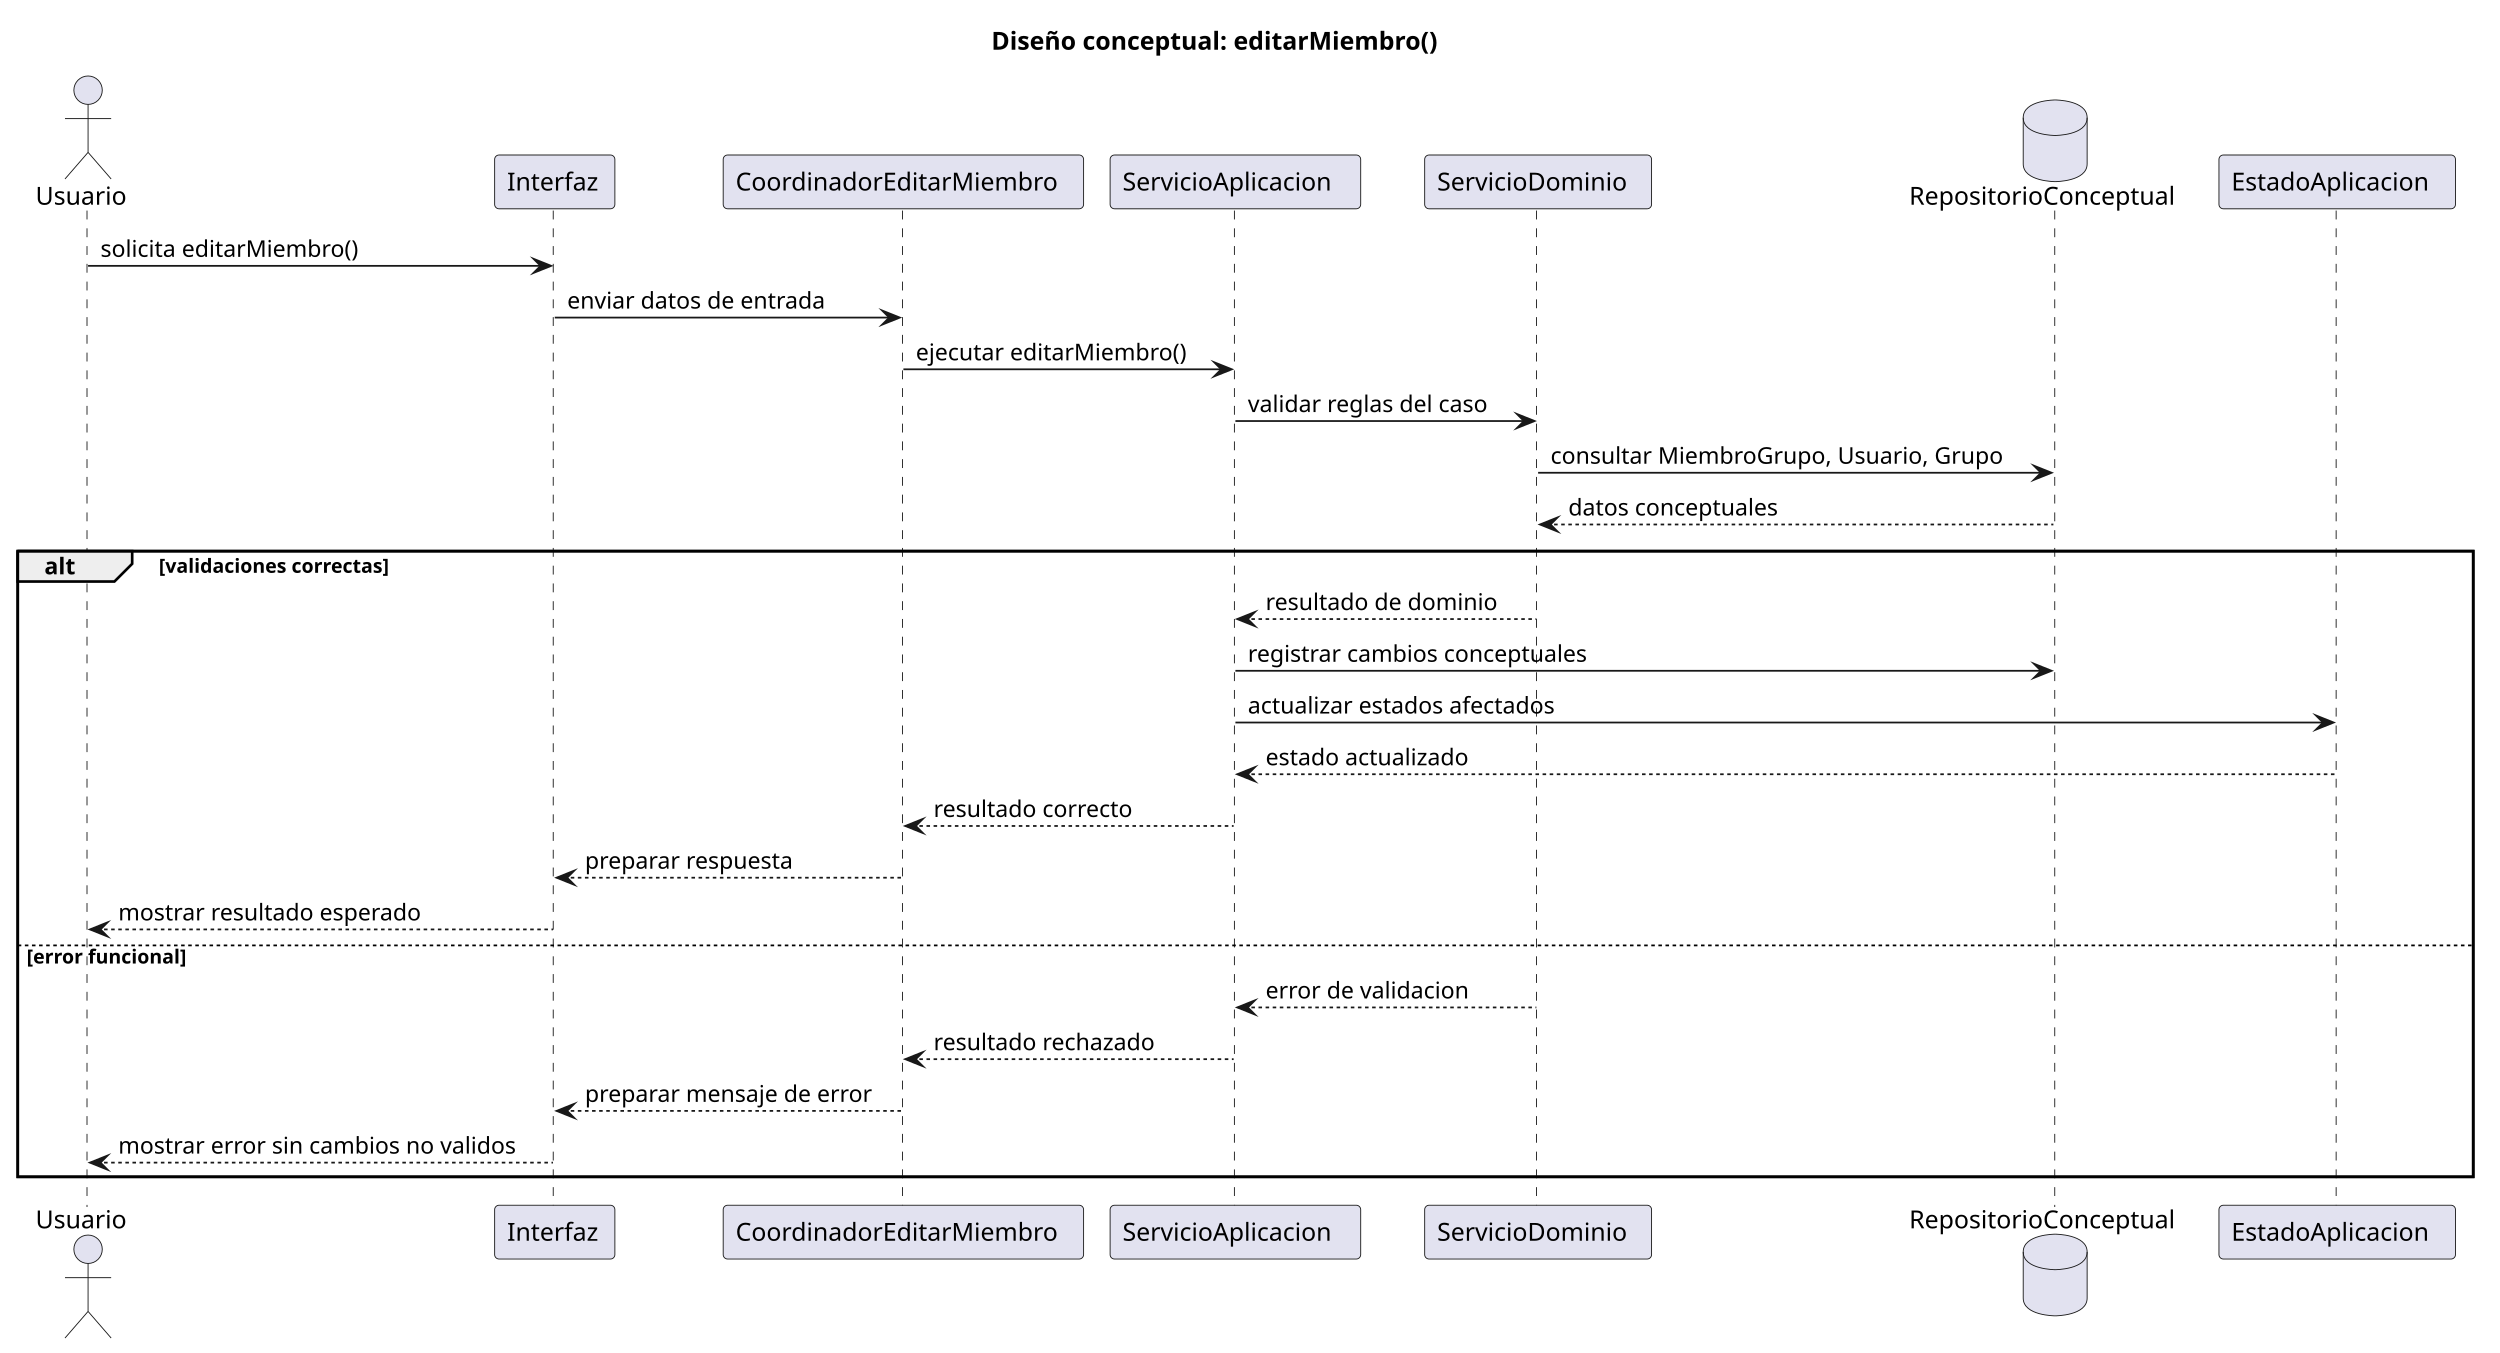
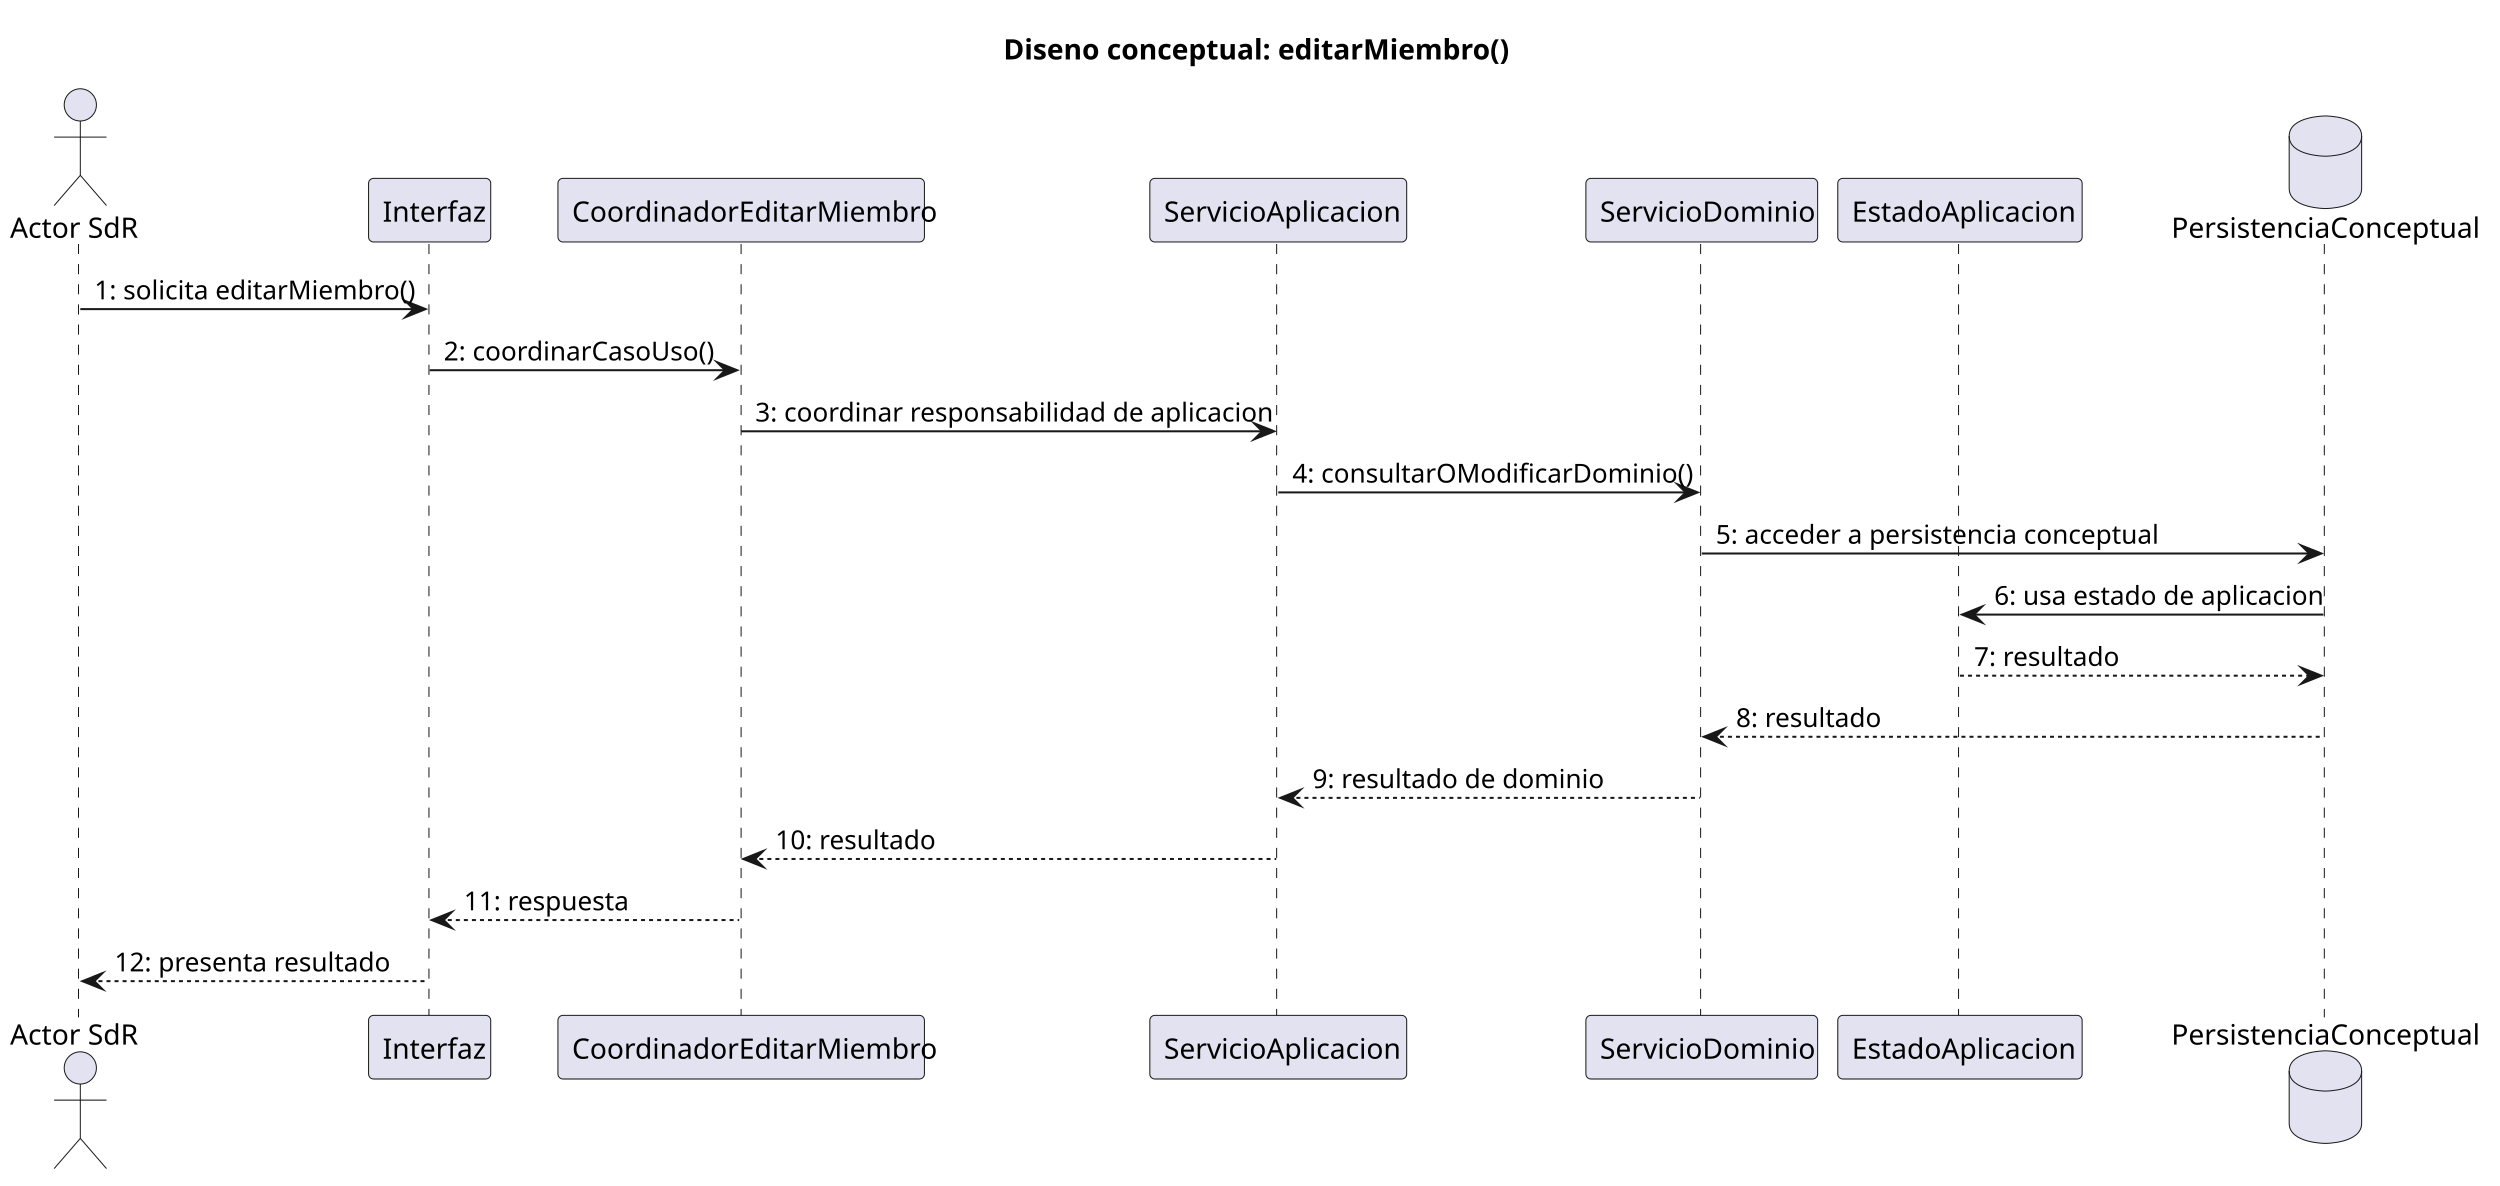
- <svg xmlns="http://www.w3.org/2000/svg" contentStyleType="text/css" data-diagram-type="SEQUENCE" height="762px" preserveAspectRatio="none" style="width:1408px;height:762px;background:#FFFFFF;" version="1.1" viewBox="0 0 1408 762" width="1408px" zoomAndPan="magnify">
+ <svg xmlns="http://www.w3.org/2000/svg" contentStyleType="text/css" data-diagram-type="SEQUENCE" height="589px" preserveAspectRatio="none" style="width:1242px;height:589px;background:#FFFFFF;" version="1.1" viewBox="0 0 1242 589" width="1242px" zoomAndPan="magnify">
  <defs />
  <g>
    <g class="title" data-source-line="1">
-       <text fill="#000000" font-family="sans-serif" font-size="14" font-weight="700" lengthAdjust="spacing" textLength="285.298" x="558.312" y="27.995">Diseño conceptual: editarMiembro()</text>
+       <text fill="#000000" font-family="sans-serif" font-size="14" font-weight="700" lengthAdjust="spacing" textLength="238.807" x="498.498" y="29.533">Diseno conceptual: editarMiembro()</text>
    </g>
-     <rect fill="none" height="352.398" style="stroke:#000000;stroke-width:1.5;" width="1382.922" x="10" y="310.391" />
-     <g class="participant-lifeline" data-entity-uid="part1" data-qualified-name="Usuario" data-source-line="3" id="part1-lifeline">
+     <g class="participant-lifeline" data-entity-uid="part1" data-qualified-name="Actor" data-source-line="3" id="part1-lifeline">
      <g>
-         <rect fill="#000000" fill-opacity="0" height="561.195" width="8" x="45.602" y="118.594" />
-         <line style="stroke:#181818;stroke-width:0.5;stroke-dasharray:5,5;" x1="49" x2="49" y1="118.594" y2="679.789" />
+         <rect fill="#000000" fill-opacity="0" height="384.219" width="8" x="35.9" y="121.219" />
+         <line style="stroke:#181818;stroke-width:0.5;stroke-dasharray:5,5;" x1="39" x2="39" y1="121.219" y2="505.438" />
      </g>
    </g>
    <g class="participant-lifeline" data-entity-uid="part2" data-qualified-name="Interfaz" data-source-line="4" id="part2-lifeline">
      <g>
-         <rect fill="#000000" fill-opacity="0" height="561.195" width="8" x="308.439" y="118.594" />
-         <line style="stroke:#181818;stroke-width:0.5;stroke-dasharray:5,5;" x1="311.581" x2="311.581" y1="118.594" y2="679.789" />
+         <rect fill="#000000" fill-opacity="0" height="384.219" width="8" x="209.444" y="121.219" />
+         <line style="stroke:#181818;stroke-width:0.5;stroke-dasharray:5,5;" x1="213.1" x2="213.1" y1="121.219" y2="505.438" />
      </g>
    </g>
    <g class="participant-lifeline" data-entity-uid="part3" data-qualified-name="Coordinador" data-source-line="5" id="part3-lifeline">
      <g>
-         <rect fill="#000000" fill-opacity="0" height="561.195" width="8" x="504.791" y="118.594" />
-         <line style="stroke:#181818;stroke-width:0.5;stroke-dasharray:5,5;" x1="508.304" x2="508.304" y1="118.594" y2="679.789" />
+         <rect fill="#000000" fill-opacity="0" height="384.219" width="8" x="364.219" y="121.219" />
+         <line style="stroke:#181818;stroke-width:0.5;stroke-dasharray:5,5;" x1="368.181" x2="368.181" y1="121.219" y2="505.438" />
      </g>
    </g>
    <g class="participant-lifeline" data-entity-uid="part4" data-qualified-name="ServicioAplicacion" data-source-line="6" id="part4-lifeline">
      <g>
-         <rect fill="#000000" fill-opacity="0" height="561.195" width="8" x="691.779" y="118.594" />
-         <line style="stroke:#181818;stroke-width:0.5;stroke-dasharray:5,5;" x1="695.215" x2="695.215" y1="118.594" y2="679.789" />
+         <rect fill="#000000" fill-opacity="0" height="384.219" width="8" x="631.042" y="121.219" />
+         <line style="stroke:#181818;stroke-width:0.5;stroke-dasharray:5,5;" x1="634.239" x2="634.239" y1="121.219" y2="505.438" />
      </g>
    </g>
    <g class="participant-lifeline" data-entity-uid="part5" data-qualified-name="ServicioDominio" data-source-line="7" id="part5-lifeline">
      <g>
-         <rect fill="#000000" fill-opacity="0" height="561.195" width="8" x="862.27" y="118.594" />
-         <line style="stroke:#181818;stroke-width:0.5;stroke-dasharray:5,5;" x1="865.378" x2="865.378" y1="118.594" y2="679.789" />
+         <rect fill="#000000" fill-opacity="0" height="384.219" width="8" x="841.435" y="121.219" />
+         <line style="stroke:#181818;stroke-width:0.5;stroke-dasharray:5,5;" x1="844.862" x2="844.862" y1="121.219" y2="505.438" />
      </g>
    </g>
-     <g class="participant-lifeline" data-entity-uid="part6" data-qualified-name="Repositorio" data-source-line="8" id="part6-lifeline">
+     <g class="participant-lifeline" data-entity-uid="part6" data-qualified-name="EstadoAplicacion" data-source-line="8" id="part6-lifeline">
      <g>
-         <rect fill="#000000" fill-opacity="0" height="561.195" width="8" x="1153.475" y="118.594" />
-         <line style="stroke:#181818;stroke-width:0.5;stroke-dasharray:5,5;" x1="1157.233" x2="1157.233" y1="118.594" y2="679.789" />
+         <rect fill="#000000" fill-opacity="0" height="384.219" width="8" x="969.707" y="121.219" />
+         <line style="stroke:#181818;stroke-width:0.5;stroke-dasharray:5,5;" x1="973.007" x2="973.007" y1="121.219" y2="505.438" />
      </g>
    </g>
-     <g class="participant-lifeline" data-entity-uid="part7" data-qualified-name="EstadoAplicacion" data-source-line="9" id="part7-lifeline">
+     <g class="participant-lifeline" data-entity-uid="part7" data-qualified-name="Persistencia" data-source-line="9" id="part7-lifeline">
      <g>
-         <rect fill="#000000" fill-opacity="0" height="561.195" width="8" x="1312.32" y="118.594" />
-         <line style="stroke:#181818;stroke-width:0.5;stroke-dasharray:5,5;" x1="1315.717" x2="1315.717" y1="118.594" y2="679.789" />
+         <rect fill="#000000" fill-opacity="0" height="384.219" width="8" x="1151.262" y="121.219" />
+         <line style="stroke:#181818;stroke-width:0.5;stroke-dasharray:5,5;" x1="1154.721" x2="1154.721" y1="121.219" y2="505.438" />
      </g>
    </g>
-     <g class="participant participant-head" data-entity-uid="part1" data-qualified-name="Usuario" data-source-line="3" id="part1-head">
-       <text fill="#000000" font-family="sans-serif" font-size="14" lengthAdjust="spacing" textLength="53.204" x="20" y="115.292">Usuario</text>
-       <ellipse cx="49.602" cy="50.797" fill="#E2E2F0" rx="8" ry="8" style="stroke:#181818;stroke-width:0.5;" />
-       <path d="M49.602,58.797 L49.602,85.797 M36.602,66.797 L62.602,66.797 M49.602,85.797 L36.602,100.797 M49.602,85.797 L62.602,100.797" fill="none" style="stroke:#181818;stroke-width:0.5;" />
+     <g class="participant participant-head" data-entity-uid="part1" data-qualified-name="Actor" data-source-line="3" id="part1-head">
+       <text fill="#000000" font-family="sans-serif" font-size="14" lengthAdjust="spacing" textLength="63.8" x="5" y="118.143">Actor SdR</text>
+       <ellipse cx="39.9" cy="52.109" fill="#E2E2F0" rx="8" ry="8" style="stroke:#181818;stroke-width:0.5;" />
+       <path d="M39.9,60.109 L39.9,87.109 M26.9,68.109 L52.9,68.109 M39.9,87.109 L26.9,102.109 M39.9,87.109 L52.9,102.109" fill="none" style="stroke:#181818;stroke-width:0.5;" />
    </g>
-     <g class="participant participant-tail" data-entity-uid="part1" data-qualified-name="Usuario" data-source-line="3" id="part1-tail">
-       <text fill="#000000" font-family="sans-serif" font-size="14" lengthAdjust="spacing" textLength="53.204" x="20" y="691.784">Usuario</text>
-       <ellipse cx="49.602" cy="703.586" fill="#E2E2F0" rx="8" ry="8" style="stroke:#181818;stroke-width:0.5;" />
-       <path d="M49.602,711.586 L49.602,738.586 M36.602,719.586 L62.602,719.586 M49.602,738.586 L36.602,753.586 M49.602,738.586 L62.602,753.586" fill="none" style="stroke:#181818;stroke-width:0.5;" />
+     <g class="participant participant-tail" data-entity-uid="part1" data-qualified-name="Actor" data-source-line="3" id="part1-tail">
+       <text fill="#000000" font-family="sans-serif" font-size="14" lengthAdjust="spacing" textLength="63.8" x="5" y="518.971">Actor SdR</text>
+       <ellipse cx="39.9" cy="530.547" fill="#E2E2F0" rx="8" ry="8" style="stroke:#181818;stroke-width:0.5;" />
+       <path d="M39.9,538.547 L39.9,565.547 M26.9,546.547 L52.9,546.547 M39.9,565.547 L26.9,580.547 M39.9,565.547 L52.9,580.547" fill="none" style="stroke:#181818;stroke-width:0.5;" />
    </g>
    <g class="participant participant-head" data-entity-uid="part2" data-qualified-name="Interfaz" data-source-line="4" id="part2-head">
-       <rect fill="#E2E2F0" height="30.297" rx="2.5" ry="2.5" style="stroke:#181818;stroke-width:0.5;" width="67.717" x="278.581" y="87.297" />
-       <text fill="#000000" font-family="sans-serif" font-size="14" lengthAdjust="spacing" textLength="53.717" x="285.581" y="107.292">Interfaz</text>
+       <rect fill="#E2E2F0" height="31.609" rx="2.5" ry="2.5" style="stroke:#181818;stroke-width:0.5;" width="60.69" x="183.1" y="88.609" />
+       <text fill="#000000" font-family="sans-serif" font-size="14" lengthAdjust="spacing" textLength="46.69" x="190.1" y="110.143">Interfaz</text>
    </g>
    <g class="participant participant-tail" data-entity-uid="part2" data-qualified-name="Interfaz" data-source-line="4" id="part2-tail">
-       <rect fill="#E2E2F0" height="30.297" rx="2.5" ry="2.5" style="stroke:#181818;stroke-width:0.5;" width="67.717" x="278.581" y="678.789" />
-       <text fill="#000000" font-family="sans-serif" font-size="14" lengthAdjust="spacing" textLength="53.717" x="285.581" y="698.784">Interfaz</text>
+       <rect fill="#E2E2F0" height="31.609" rx="2.5" ry="2.5" style="stroke:#181818;stroke-width:0.5;" width="60.69" x="183.1" y="504.438" />
+       <text fill="#000000" font-family="sans-serif" font-size="14" lengthAdjust="spacing" textLength="46.69" x="190.1" y="525.971">Interfaz</text>
    </g>
    <g class="participant participant-head" data-entity-uid="part3" data-qualified-name="Coordinador" data-source-line="5" id="part3-head">
-       <rect fill="#E2E2F0" height="30.297" rx="2.5" ry="2.5" style="stroke:#181818;stroke-width:0.5;" width="202.973" x="407.304" y="87.297" />
-       <text fill="#000000" font-family="sans-serif" font-size="14" lengthAdjust="spacing" textLength="188.973" x="414.304" y="107.292">CoordinadorEditarMiembro</text>
+       <rect fill="#E2E2F0" height="31.609" rx="2.5" ry="2.5" style="stroke:#181818;stroke-width:0.5;" width="182.075" x="277.181" y="88.609" />
+       <text fill="#000000" font-family="sans-serif" font-size="14" lengthAdjust="spacing" textLength="168.075" x="284.181" y="110.143">CoordinadorEditarMiembro</text>
    </g>
    <g class="participant participant-tail" data-entity-uid="part3" data-qualified-name="Coordinador" data-source-line="5" id="part3-tail">
-       <rect fill="#E2E2F0" height="30.297" rx="2.5" ry="2.5" style="stroke:#181818;stroke-width:0.5;" width="202.973" x="407.304" y="678.789" />
-       <text fill="#000000" font-family="sans-serif" font-size="14" lengthAdjust="spacing" textLength="188.973" x="414.304" y="698.784">CoordinadorEditarMiembro</text>
+       <rect fill="#E2E2F0" height="31.609" rx="2.5" ry="2.5" style="stroke:#181818;stroke-width:0.5;" width="182.075" x="277.181" y="504.438" />
+       <text fill="#000000" font-family="sans-serif" font-size="14" lengthAdjust="spacing" textLength="168.075" x="284.181" y="525.971">CoordinadorEditarMiembro</text>
    </g>
    <g class="participant participant-head" data-entity-uid="part4" data-qualified-name="ServicioAplicacion" data-source-line="6" id="part4-head">
-       <rect fill="#E2E2F0" height="30.297" rx="2.5" ry="2.5" style="stroke:#181818;stroke-width:0.5;" width="141.128" x="625.215" y="87.297" />
-       <text fill="#000000" font-family="sans-serif" font-size="14" lengthAdjust="spacing" textLength="127.128" x="632.215" y="107.292">ServicioAplicacion</text>
+       <rect fill="#E2E2F0" height="31.609" rx="2.5" ry="2.5" style="stroke:#181818;stroke-width:0.5;" width="127.606" x="571.239" y="88.609" />
+       <text fill="#000000" font-family="sans-serif" font-size="14" lengthAdjust="spacing" textLength="113.606" x="578.239" y="110.143">ServicioAplicacion</text>
    </g>
    <g class="participant participant-tail" data-entity-uid="part4" data-qualified-name="ServicioAplicacion" data-source-line="6" id="part4-tail">
-       <rect fill="#E2E2F0" height="30.297" rx="2.5" ry="2.5" style="stroke:#181818;stroke-width:0.5;" width="141.128" x="625.215" y="678.789" />
-       <text fill="#000000" font-family="sans-serif" font-size="14" lengthAdjust="spacing" textLength="127.128" x="632.215" y="698.784">ServicioAplicacion</text>
+       <rect fill="#E2E2F0" height="31.609" rx="2.5" ry="2.5" style="stroke:#181818;stroke-width:0.5;" width="127.606" x="571.239" y="504.438" />
+       <text fill="#000000" font-family="sans-serif" font-size="14" lengthAdjust="spacing" textLength="113.606" x="578.239" y="525.971">ServicioAplicacion</text>
    </g>
    <g class="participant participant-head" data-entity-uid="part5" data-qualified-name="ServicioDominio" data-source-line="7" id="part5-head">
-       <rect fill="#E2E2F0" height="30.297" rx="2.5" ry="2.5" style="stroke:#181818;stroke-width:0.5;" width="127.784" x="802.378" y="87.297" />
-       <text fill="#000000" font-family="sans-serif" font-size="14" lengthAdjust="spacing" textLength="113.784" x="809.378" y="107.292">ServicioDominio</text>
+       <rect fill="#E2E2F0" height="31.609" rx="2.5" ry="2.5" style="stroke:#181818;stroke-width:0.5;" width="115.144" x="787.862" y="88.609" />
+       <text fill="#000000" font-family="sans-serif" font-size="14" lengthAdjust="spacing" textLength="101.144" x="794.862" y="110.143">ServicioDominio</text>
    </g>
    <g class="participant participant-tail" data-entity-uid="part5" data-qualified-name="ServicioDominio" data-source-line="7" id="part5-tail">
-       <rect fill="#E2E2F0" height="30.297" rx="2.5" ry="2.5" style="stroke:#181818;stroke-width:0.5;" width="127.784" x="802.378" y="678.789" />
-       <text fill="#000000" font-family="sans-serif" font-size="14" lengthAdjust="spacing" textLength="113.784" x="809.378" y="698.784">ServicioDominio</text>
+       <rect fill="#E2E2F0" height="31.609" rx="2.5" ry="2.5" style="stroke:#181818;stroke-width:0.5;" width="115.144" x="787.862" y="504.438" />
+       <text fill="#000000" font-family="sans-serif" font-size="14" lengthAdjust="spacing" textLength="101.144" x="794.862" y="525.971">ServicioDominio</text>
    </g>
-     <g class="participant participant-head" data-entity-uid="part6" data-qualified-name="Repositorio" data-source-line="8" id="part6-head">
-       <text fill="#000000" font-family="sans-serif" font-size="14" lengthAdjust="spacing" textLength="158.484" x="1075.233" y="115.292">RepositorioConceptual</text>
-       <path d="M1139.475,66.297 C1139.475,56.297 1157.475,56.297 1157.475,56.297 C1157.475,56.297 1175.475,56.297 1175.475,66.297 L1175.475,92.297 C1175.475,102.297 1157.475,102.297 1157.475,102.297 C1157.475,102.297 1139.475,102.297 1139.475,92.297 L1139.475,66.297" fill="#E2E2F0" style="stroke:#181818;stroke-width:0.5;" />
-       <path d="M1139.475,66.297 C1139.475,76.297 1157.475,76.297 1157.475,76.297 C1157.475,76.297 1175.475,76.297 1175.475,66.297" fill="none" style="stroke:#181818;stroke-width:0.5;" />
+     <g class="participant participant-head" data-entity-uid="part6" data-qualified-name="EstadoAplicacion" data-source-line="8" id="part6-head">
+       <rect fill="#E2E2F0" height="31.609" rx="2.5" ry="2.5" style="stroke:#181818;stroke-width:0.5;" width="121.399" x="913.007" y="88.609" />
+       <text fill="#000000" font-family="sans-serif" font-size="14" lengthAdjust="spacing" textLength="107.399" x="920.007" y="110.143">EstadoAplicacion</text>
    </g>
-     <g class="participant participant-tail" data-entity-uid="part6" data-qualified-name="Repositorio" data-source-line="8" id="part6-tail">
-       <text fill="#000000" font-family="sans-serif" font-size="14" lengthAdjust="spacing" textLength="158.484" x="1075.233" y="691.784">RepositorioConceptual</text>
-       <path d="M1139.475,705.086 C1139.475,695.086 1157.475,695.086 1157.475,695.086 C1157.475,695.086 1175.475,695.086 1175.475,705.086 L1175.475,731.086 C1175.475,741.086 1157.475,741.086 1157.475,741.086 C1157.475,741.086 1139.475,741.086 1139.475,731.086 L1139.475,705.086" fill="#E2E2F0" style="stroke:#181818;stroke-width:0.5;" />
-       <path d="M1139.475,705.086 C1139.475,715.086 1157.475,715.086 1157.475,715.086 C1157.475,715.086 1175.475,715.086 1175.475,705.086" fill="none" style="stroke:#181818;stroke-width:0.5;" />
+     <g class="participant participant-tail" data-entity-uid="part6" data-qualified-name="EstadoAplicacion" data-source-line="8" id="part6-tail">
+       <rect fill="#E2E2F0" height="31.609" rx="2.5" ry="2.5" style="stroke:#181818;stroke-width:0.5;" width="121.399" x="913.007" y="504.438" />
+       <text fill="#000000" font-family="sans-serif" font-size="14" lengthAdjust="spacing" textLength="107.399" x="920.007" y="525.971">EstadoAplicacion</text>
    </g>
-     <g class="participant participant-head" data-entity-uid="part7" data-qualified-name="EstadoAplicacion" data-source-line="9" id="part7-head">
-       <rect fill="#E2E2F0" height="30.297" rx="2.5" ry="2.5" style="stroke:#181818;stroke-width:0.5;" width="133.205" x="1249.717" y="87.297" />
-       <text fill="#000000" font-family="sans-serif" font-size="14" lengthAdjust="spacing" textLength="119.205" x="1256.717" y="107.292">EstadoAplicacion</text>
+     <g class="participant participant-head" data-entity-uid="part7" data-qualified-name="Persistencia" data-source-line="9" id="part7-head">
+       <text fill="#000000" font-family="sans-serif" font-size="14" lengthAdjust="spacing" textLength="147.082" x="1078.721" y="118.143">PersistenciaConceptual</text>
+       <path d="M1137.262,67.609 C1137.262,57.609 1155.262,57.609 1155.262,57.609 C1155.262,57.609 1173.262,57.609 1173.262,67.609 L1173.262,93.609 C1173.262,103.609 1155.262,103.609 1155.262,103.609 C1155.262,103.609 1137.262,103.609 1137.262,93.609 L1137.262,67.609" fill="#E2E2F0" style="stroke:#181818;stroke-width:0.5;" />
+       <path d="M1137.262,67.609 C1137.262,77.609 1155.262,77.609 1155.262,77.609 C1155.262,77.609 1173.262,77.609 1173.262,67.609" fill="none" style="stroke:#181818;stroke-width:0.5;" />
    </g>
-     <g class="participant participant-tail" data-entity-uid="part7" data-qualified-name="EstadoAplicacion" data-source-line="9" id="part7-tail">
-       <rect fill="#E2E2F0" height="30.297" rx="2.5" ry="2.5" style="stroke:#181818;stroke-width:0.5;" width="133.205" x="1249.717" y="678.789" />
-       <text fill="#000000" font-family="sans-serif" font-size="14" lengthAdjust="spacing" textLength="119.205" x="1256.717" y="698.784">EstadoAplicacion</text>
+     <g class="participant participant-tail" data-entity-uid="part7" data-qualified-name="Persistencia" data-source-line="9" id="part7-tail">
+       <text fill="#000000" font-family="sans-serif" font-size="14" lengthAdjust="spacing" textLength="147.082" x="1078.721" y="518.971">PersistenciaConceptual</text>
+       <path d="M1137.262,532.047 C1137.262,522.047 1155.262,522.047 1155.262,522.047 C1155.262,522.047 1173.262,522.047 1173.262,532.047 L1173.262,558.047 C1173.262,568.047 1155.262,568.047 1155.262,568.047 C1155.262,568.047 1137.262,568.047 1137.262,558.047 L1137.262,532.047" fill="#E2E2F0" style="stroke:#181818;stroke-width:0.5;" />
+       <path d="M1137.262,532.047 C1137.262,542.047 1155.262,542.047 1155.262,542.047 C1155.262,542.047 1173.262,542.047 1173.262,532.047" fill="none" style="stroke:#181818;stroke-width:0.5;" />
    </g>
    <g class="message" data-entity-1="part1" data-entity-2="part2" data-source-line="11" id="msg1">
-       <polygon fill="#181818" points="300.439,145.727,310.439,149.727,300.439,153.727,304.439,149.727" style="stroke:#181818;stroke-width:1;stroke-linejoin:miter;stroke-miterlimit:10;" />
-       <line style="stroke:#181818;stroke-width:1;" x1="49.602" x2="306.439" y1="149.727" y2="149.727" />
-       <text fill="#000000" font-family="sans-serif" font-size="13" lengthAdjust="spacing" textLength="155.359" x="56.602" y="144.661">solicita editarMiembro()</text>
+       <polygon fill="#181818" points="201.444,149.57,211.444,153.57,201.444,157.57,205.444,153.57" style="stroke:#181818;stroke-width:1;stroke-linejoin:miter;stroke-miterlimit:10;" />
+       <line style="stroke:#181818;stroke-width:1;" x1="39.9" x2="207.444" y1="153.57" y2="153.57" />
+       <text fill="#000000" font-family="sans-serif" font-size="13" lengthAdjust="spacing" textLength="149.544" x="46.9" y="148.714">1: solicita editarMiembro()</text>
    </g>
    <g class="message" data-entity-1="part2" data-entity-2="part3" data-source-line="12" id="msg2">
-       <polygon fill="#181818" points="496.791,174.859,506.791,178.859,496.791,182.859,500.791,178.859" style="stroke:#181818;stroke-width:1;stroke-linejoin:miter;stroke-miterlimit:10;" />
-       <line style="stroke:#181818;stroke-width:1;" x1="312.439" x2="502.791" y1="178.859" y2="178.859" />
-       <text fill="#000000" font-family="sans-serif" font-size="13" lengthAdjust="spacing" textLength="156.406" x="319.439" y="173.793">enviar datos de entrada</text>
+       <polygon fill="#181818" points="356.219,179.922,366.219,183.922,356.219,187.922,360.219,183.922" style="stroke:#181818;stroke-width:1;stroke-linejoin:miter;stroke-miterlimit:10;" />
+       <line style="stroke:#181818;stroke-width:1;" x1="213.444" x2="362.219" y1="183.922" y2="183.922" />
+       <text fill="#000000" font-family="sans-serif" font-size="13" lengthAdjust="spacing" textLength="130.774" x="220.444" y="179.065">2: coordinarCasoUso()</text>
    </g>
    <g class="message" data-entity-1="part3" data-entity-2="part4" data-source-line="13" id="msg3">
-       <polygon fill="#181818" points="683.779,203.992,693.779,207.992,683.779,211.992,687.779,207.992" style="stroke:#181818;stroke-width:1;stroke-linejoin:miter;stroke-miterlimit:10;" />
-       <line style="stroke:#181818;stroke-width:1;" x1="508.791" x2="689.779" y1="207.992" y2="207.992" />
-       <text fill="#000000" font-family="sans-serif" font-size="13" lengthAdjust="spacing" textLength="162.989" x="515.79" y="202.926">ejecutar editarMiembro()</text>
+       <polygon fill="#181818" points="623.042,210.273,633.042,214.273,623.042,218.273,627.042,214.273" style="stroke:#181818;stroke-width:1;stroke-linejoin:miter;stroke-miterlimit:10;" />
+       <line style="stroke:#181818;stroke-width:1;" x1="368.219" x2="629.042" y1="214.273" y2="214.273" />
+       <text fill="#000000" font-family="sans-serif" font-size="13" lengthAdjust="spacing" textLength="242.823" x="375.219" y="209.417">3: coordinar responsabilidad de aplicacion</text>
    </g>
    <g class="message" data-entity-1="part4" data-entity-2="part5" data-source-line="14" id="msg4">
-       <polygon fill="#181818" points="854.27,233.125,864.27,237.125,854.27,241.125,858.27,237.125" style="stroke:#181818;stroke-width:1;stroke-linejoin:miter;stroke-miterlimit:10;" />
-       <line style="stroke:#181818;stroke-width:1;" x1="695.779" x2="860.27" y1="237.125" y2="237.125" />
-       <text fill="#000000" font-family="sans-serif" font-size="13" lengthAdjust="spacing" textLength="146.491" x="702.779" y="232.059">validar reglas del caso</text>
+       <polygon fill="#181818" points="833.435,240.625,843.435,244.625,833.435,248.625,837.435,244.625" style="stroke:#181818;stroke-width:1;stroke-linejoin:miter;stroke-miterlimit:10;" />
+       <line style="stroke:#181818;stroke-width:1;" x1="635.042" x2="839.435" y1="244.625" y2="244.625" />
+       <text fill="#000000" font-family="sans-serif" font-size="13" lengthAdjust="spacing" textLength="186.393" x="642.042" y="239.769">4: consultarOModificarDominio()</text>
    </g>
-     <g class="message" data-entity-1="part5" data-entity-2="part6" data-source-line="15" id="msg5">
-       <polygon fill="#181818" points="1145.475,262.258,1155.475,266.258,1145.475,270.258,1149.475,266.258" style="stroke:#181818;stroke-width:1;stroke-linejoin:miter;stroke-miterlimit:10;" />
-       <line style="stroke:#181818;stroke-width:1;" x1="866.27" x2="1151.475" y1="266.258" y2="266.258" />
-       <text fill="#000000" font-family="sans-serif" font-size="13" lengthAdjust="spacing" textLength="267.205" x="873.27" y="261.192">consultar MiembroGrupo, Usuario, Grupo</text>
+     <g class="message" data-entity-1="part5" data-entity-2="part7" data-source-line="15" id="msg5">
+       <polygon fill="#181818" points="1143.262,270.977,1153.262,274.977,1143.262,278.977,1147.262,274.977" style="stroke:#181818;stroke-width:1;stroke-linejoin:miter;stroke-miterlimit:10;" />
+       <line style="stroke:#181818;stroke-width:1;" x1="845.435" x2="1149.262" y1="274.977" y2="274.977" />
+       <text fill="#000000" font-family="sans-serif" font-size="13" lengthAdjust="spacing" textLength="211.015" x="852.435" y="270.12">5: acceder a persistencia conceptual</text>
    </g>
-     <g class="message" data-entity-1="part6" data-entity-2="part5" data-source-line="16" id="msg6">
-       <polygon fill="#181818" points="877.27,291.391,867.27,295.391,877.27,299.391,873.27,295.391" style="stroke:#181818;stroke-width:1;stroke-linejoin:miter;stroke-miterlimit:10;" />
-       <line style="stroke:#181818;stroke-width:1;stroke-dasharray:2,2;" x1="871.27" x2="1156.475" y1="295.391" y2="295.391" />
-       <text fill="#000000" font-family="sans-serif" font-size="13" lengthAdjust="spacing" textLength="126.598" x="883.27" y="290.325">datos conceptuales</text>
+     <g class="message" data-entity-1="part7" data-entity-2="part6" data-source-line="16" id="msg6">
+       <polygon fill="#181818" points="984.707,301.328,974.707,305.328,984.707,309.328,980.707,305.328" style="stroke:#181818;stroke-width:1;stroke-linejoin:miter;stroke-miterlimit:10;" />
+       <line style="stroke:#181818;stroke-width:1;" x1="978.707" x2="1154.262" y1="305.328" y2="305.328" />
+       <text fill="#000000" font-family="sans-serif" font-size="13" lengthAdjust="spacing" textLength="157.555" x="990.707" y="300.472">6: usa estado de aplicacion</text>
    </g>
-     <path d="M10,310.391 L74.443,310.391 L74.443,317.523 L64.443,327.523 L10,327.523 L10,310.391" fill="#EEEEEE" style="stroke:#000000;stroke-width:1.5;" />
-     <rect fill="none" height="352.398" style="stroke:#000000;stroke-width:1.5;" width="1382.922" x="10" y="310.391" />
-     <text fill="#000000" font-family="sans-serif" font-size="13" font-weight="700" lengthAdjust="spacing" textLength="19.443" x="25" y="323.457">alt</text>
-     <text fill="#000000" font-family="sans-serif" font-size="11" font-weight="700" lengthAdjust="spacing" textLength="149.139" x="89.443" y="322.601">[validaciones correctas]</text>
-     <g class="message" data-entity-1="part5" data-entity-2="part4" data-source-line="19" id="msg7">
-       <polygon fill="#181818" points="706.779,344.656,696.779,348.656,706.779,352.656,702.779,348.656" style="stroke:#181818;stroke-width:1;stroke-linejoin:miter;stroke-miterlimit:10;" />
-       <line style="stroke:#181818;stroke-width:1;stroke-dasharray:2,2;" x1="700.779" x2="865.27" y1="348.656" y2="348.656" />
-       <text fill="#000000" font-family="sans-serif" font-size="13" lengthAdjust="spacing" textLength="138.036" x="712.779" y="343.59">resultado de dominio</text>
+     <g class="message" data-entity-1="part6" data-entity-2="part7" data-source-line="17" id="msg7">
+       <polygon fill="#181818" points="1143.262,331.68,1153.262,335.68,1143.262,339.68,1147.262,335.68" style="stroke:#181818;stroke-width:1;stroke-linejoin:miter;stroke-miterlimit:10;" />
+       <line style="stroke:#181818;stroke-width:1;stroke-dasharray:2,2;" x1="973.707" x2="1149.262" y1="335.68" y2="335.68" />
+       <text fill="#000000" font-family="sans-serif" font-size="13" lengthAdjust="spacing" textLength="67.933" x="980.707" y="330.823">7: resultado</text>
    </g>
-     <g class="message" data-entity-1="part4" data-entity-2="part6" data-source-line="20" id="msg8">
-       <polygon fill="#181818" points="1145.475,373.789,1155.475,377.789,1145.475,381.789,1149.475,377.789" style="stroke:#181818;stroke-width:1;stroke-linejoin:miter;stroke-miterlimit:10;" />
-       <line style="stroke:#181818;stroke-width:1;" x1="695.779" x2="1151.475" y1="377.789" y2="377.789" />
-       <text fill="#000000" font-family="sans-serif" font-size="13" lengthAdjust="spacing" textLength="204.788" x="702.779" y="372.723">registrar cambios conceptuales</text>
+     <g class="message" data-entity-1="part7" data-entity-2="part5" data-source-line="18" id="msg8">
+       <polygon fill="#181818" points="856.435,362.031,846.435,366.031,856.435,370.031,852.435,366.031" style="stroke:#181818;stroke-width:1;stroke-linejoin:miter;stroke-miterlimit:10;" />
+       <line style="stroke:#181818;stroke-width:1;stroke-dasharray:2,2;" x1="850.435" x2="1154.262" y1="366.031" y2="366.031" />
+       <text fill="#000000" font-family="sans-serif" font-size="13" lengthAdjust="spacing" textLength="67.933" x="862.435" y="361.175">8: resultado</text>
    </g>
-     <g class="message" data-entity-1="part4" data-entity-2="part7" data-source-line="21" id="msg9">
-       <polygon fill="#181818" points="1304.32,402.922,1314.32,406.922,1304.32,410.922,1308.32,406.922" style="stroke:#181818;stroke-width:1;stroke-linejoin:miter;stroke-miterlimit:10;" />
-       <line style="stroke:#181818;stroke-width:1;" x1="695.779" x2="1310.32" y1="406.922" y2="406.922" />
-       <text fill="#000000" font-family="sans-serif" font-size="13" lengthAdjust="spacing" textLength="186.583" x="702.779" y="401.856">actualizar estados afectados</text>
+     <g class="message" data-entity-1="part5" data-entity-2="part4" data-source-line="19" id="msg9">
+       <polygon fill="#181818" points="646.042,392.383,636.042,396.383,646.042,400.383,642.042,396.383" style="stroke:#181818;stroke-width:1;stroke-linejoin:miter;stroke-miterlimit:10;" />
+       <line style="stroke:#181818;stroke-width:1;stroke-dasharray:2,2;" x1="640.042" x2="844.435" y1="396.383" y2="396.383" />
+       <text fill="#000000" font-family="sans-serif" font-size="13" lengthAdjust="spacing" textLength="135.142" x="652.042" y="391.526">9: resultado de dominio</text>
    </g>
-     <g class="message" data-entity-1="part7" data-entity-2="part4" data-source-line="22" id="msg10">
-       <polygon fill="#181818" points="706.779,432.055,696.779,436.055,706.779,440.055,702.779,436.055" style="stroke:#181818;stroke-width:1;stroke-linejoin:miter;stroke-miterlimit:10;" />
-       <line style="stroke:#181818;stroke-width:1;stroke-dasharray:2,2;" x1="700.779" x2="1315.32" y1="436.055" y2="436.055" />
-       <text fill="#000000" font-family="sans-serif" font-size="13" lengthAdjust="spacing" textLength="122.808" x="712.779" y="430.989">estado actualizado</text>
+     <g class="message" data-entity-1="part4" data-entity-2="part3" data-source-line="20" id="msg10">
+       <polygon fill="#181818" points="379.219,422.734,369.219,426.734,379.219,430.734,375.219,426.734" style="stroke:#181818;stroke-width:1;stroke-linejoin:miter;stroke-miterlimit:10;" />
+       <line style="stroke:#181818;stroke-width:1;stroke-dasharray:2,2;" x1="373.219" x2="634.042" y1="426.734" y2="426.734" />
+       <text fill="#000000" font-family="sans-serif" font-size="13" lengthAdjust="spacing" textLength="75.163" x="385.219" y="421.878">10: resultado</text>
    </g>
-     <g class="message" data-entity-1="part4" data-entity-2="part3" data-source-line="23" id="msg11">
-       <polygon fill="#181818" points="519.79,461.188,509.791,465.188,519.79,469.188,515.79,465.188" style="stroke:#181818;stroke-width:1;stroke-linejoin:miter;stroke-miterlimit:10;" />
-       <line style="stroke:#181818;stroke-width:1;stroke-dasharray:2,2;" x1="513.79" x2="694.779" y1="465.188" y2="465.188" />
-       <text fill="#000000" font-family="sans-serif" font-size="13" lengthAdjust="spacing" textLength="119.355" x="525.79" y="460.122">resultado correcto</text>
+     <g class="message" data-entity-1="part3" data-entity-2="part2" data-source-line="21" id="msg11">
+       <polygon fill="#181818" points="224.444,453.086,214.444,457.086,224.444,461.086,220.444,457.086" style="stroke:#181818;stroke-width:1;stroke-linejoin:miter;stroke-miterlimit:10;" />
+       <line style="stroke:#181818;stroke-width:1;stroke-dasharray:2,2;" x1="218.444" x2="367.219" y1="457.086" y2="457.086" />
+       <text fill="#000000" font-family="sans-serif" font-size="13" lengthAdjust="spacing" textLength="78.774" x="230.444" y="452.229">11: respuesta</text>
    </g>
-     <g class="message" data-entity-1="part3" data-entity-2="part2" data-source-line="24" id="msg12">
-       <polygon fill="#181818" points="323.439,490.32,313.439,494.32,323.439,498.32,319.439,494.32" style="stroke:#181818;stroke-width:1;stroke-linejoin:miter;stroke-miterlimit:10;" />
-       <line style="stroke:#181818;stroke-width:1;stroke-dasharray:2,2;" x1="317.439" x2="507.791" y1="494.32" y2="494.32" />
-       <text fill="#000000" font-family="sans-serif" font-size="13" lengthAdjust="spacing" textLength="125.043" x="329.439" y="489.254">preparar respuesta</text>
-     </g>
-     <g class="message" data-entity-1="part2" data-entity-2="part1" data-source-line="25" id="msg13">
-       <polygon fill="#181818" points="60.602,519.453,50.602,523.453,60.602,527.453,56.602,523.453" style="stroke:#181818;stroke-width:1;stroke-linejoin:miter;stroke-miterlimit:10;" />
-       <line style="stroke:#181818;stroke-width:1;stroke-dasharray:2,2;" x1="54.602" x2="311.439" y1="523.453" y2="523.453" />
-       <text fill="#000000" font-family="sans-serif" font-size="13" lengthAdjust="spacing" textLength="181.181" x="66.602" y="518.387">mostrar resultado esperado</text>
-     </g>
-     <line style="stroke:#000000;stroke-width:1;stroke-dasharray:2,2;" x1="10" x2="1392.922" y1="532.453" y2="532.453" />
-     <text fill="#000000" font-family="sans-serif" font-size="11" font-weight="700" lengthAdjust="spacing" textLength="102.497" x="15" y="542.664">[error funcional]</text>
-     <g class="message" data-entity-1="part5" data-entity-2="part4" data-source-line="27" id="msg14">
-       <polygon fill="#181818" points="706.779,563.391,696.779,567.391,706.779,571.391,702.779,567.391" style="stroke:#181818;stroke-width:1;stroke-linejoin:miter;stroke-miterlimit:10;" />
-       <line style="stroke:#181818;stroke-width:1;stroke-dasharray:2,2;" x1="700.779" x2="865.27" y1="567.391" y2="567.391" />
-       <text fill="#000000" font-family="sans-serif" font-size="13" lengthAdjust="spacing" textLength="122.554" x="712.779" y="562.325">error de validacion</text>
-     </g>
-     <g class="message" data-entity-1="part4" data-entity-2="part3" data-source-line="28" id="msg15">
-       <polygon fill="#181818" points="519.79,592.523,509.791,596.523,519.79,600.523,515.79,596.523" style="stroke:#181818;stroke-width:1;stroke-linejoin:miter;stroke-miterlimit:10;" />
-       <line style="stroke:#181818;stroke-width:1;stroke-dasharray:2,2;" x1="513.79" x2="694.779" y1="596.523" y2="596.523" />
-       <text fill="#000000" font-family="sans-serif" font-size="13" lengthAdjust="spacing" textLength="133.06" x="525.79" y="591.457">resultado rechazado</text>
-     </g>
-     <g class="message" data-entity-1="part3" data-entity-2="part2" data-source-line="29" id="msg16">
-       <polygon fill="#181818" points="323.439,621.656,313.439,625.656,323.439,629.656,319.439,625.656" style="stroke:#181818;stroke-width:1;stroke-linejoin:miter;stroke-miterlimit:10;" />
-       <line style="stroke:#181818;stroke-width:1;stroke-dasharray:2,2;" x1="317.439" x2="507.791" y1="625.656" y2="625.656" />
-       <text fill="#000000" font-family="sans-serif" font-size="13" lengthAdjust="spacing" textLength="172.352" x="329.439" y="620.59">preparar mensaje de error</text>
-     </g>
-     <g class="message" data-entity-1="part2" data-entity-2="part1" data-source-line="30" id="msg17">
-       <polygon fill="#181818" points="60.602,650.789,50.602,654.789,60.602,658.789,56.602,654.789" style="stroke:#181818;stroke-width:1;stroke-linejoin:miter;stroke-miterlimit:10;" />
-       <line style="stroke:#181818;stroke-width:1;stroke-dasharray:2,2;" x1="54.602" x2="311.439" y1="654.789" y2="654.789" />
-       <text fill="#000000" font-family="sans-serif" font-size="13" lengthAdjust="spacing" textLength="238.837" x="66.602" y="649.723">mostrar error sin cambios no validos</text>
+     <g class="message" data-entity-1="part2" data-entity-2="part1" data-source-line="22" id="msg12">
+       <polygon fill="#181818" points="50.9,483.438,40.9,487.438,50.9,491.438,46.9,487.438" style="stroke:#181818;stroke-width:1;stroke-linejoin:miter;stroke-miterlimit:10;" />
+       <line style="stroke:#181818;stroke-width:1;stroke-dasharray:2,2;" x1="44.9" x2="212.444" y1="487.438" y2="487.438" />
+       <text fill="#000000" font-family="sans-serif" font-size="13" lengthAdjust="spacing" textLength="129.365" x="56.9" y="482.581">12: presenta resultado</text>
    </g>
  </g>
</svg>
